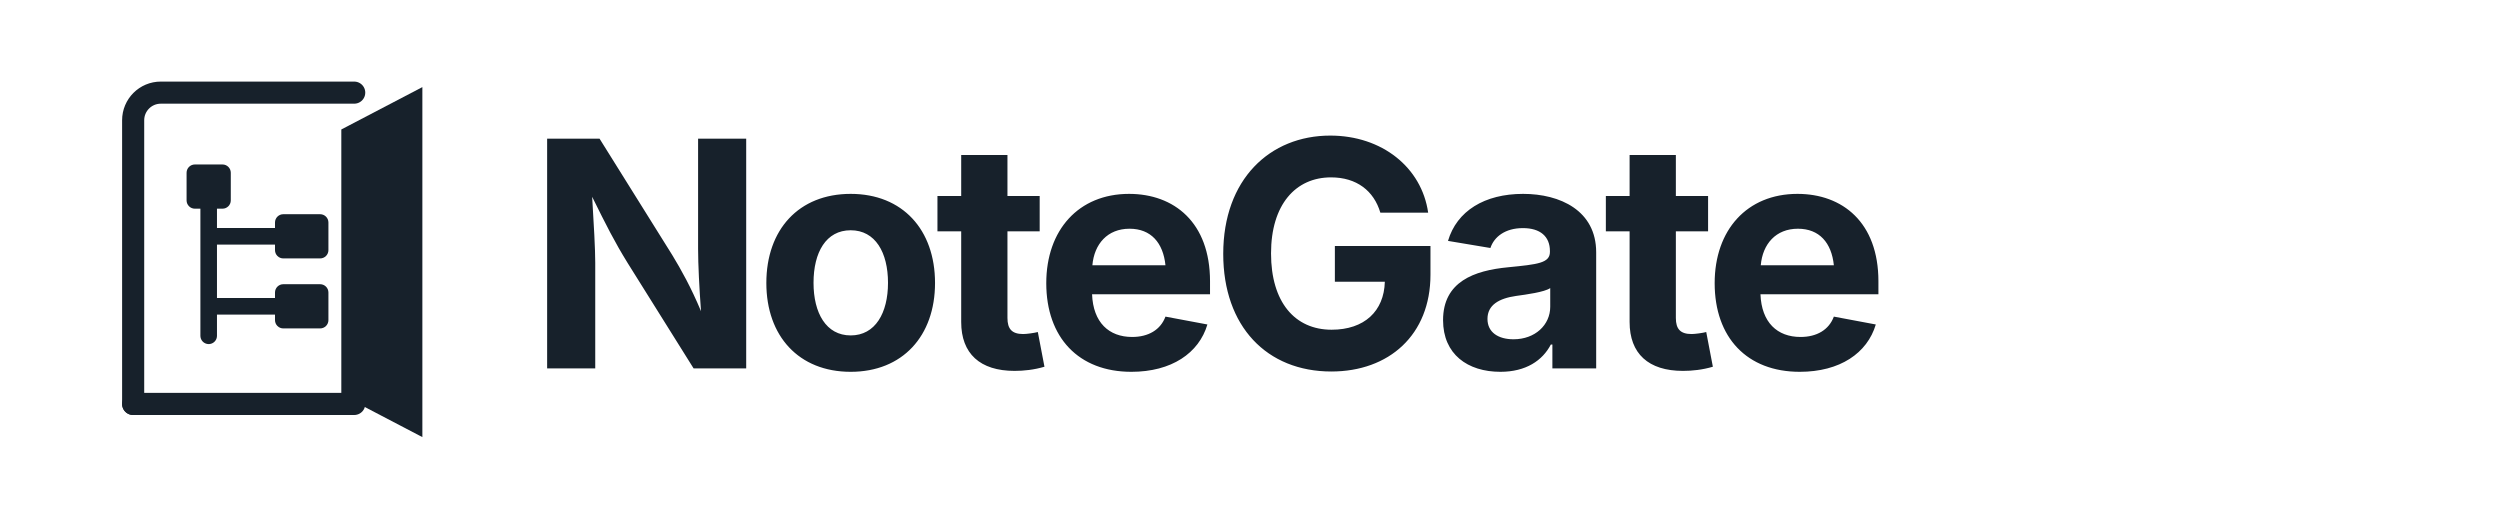
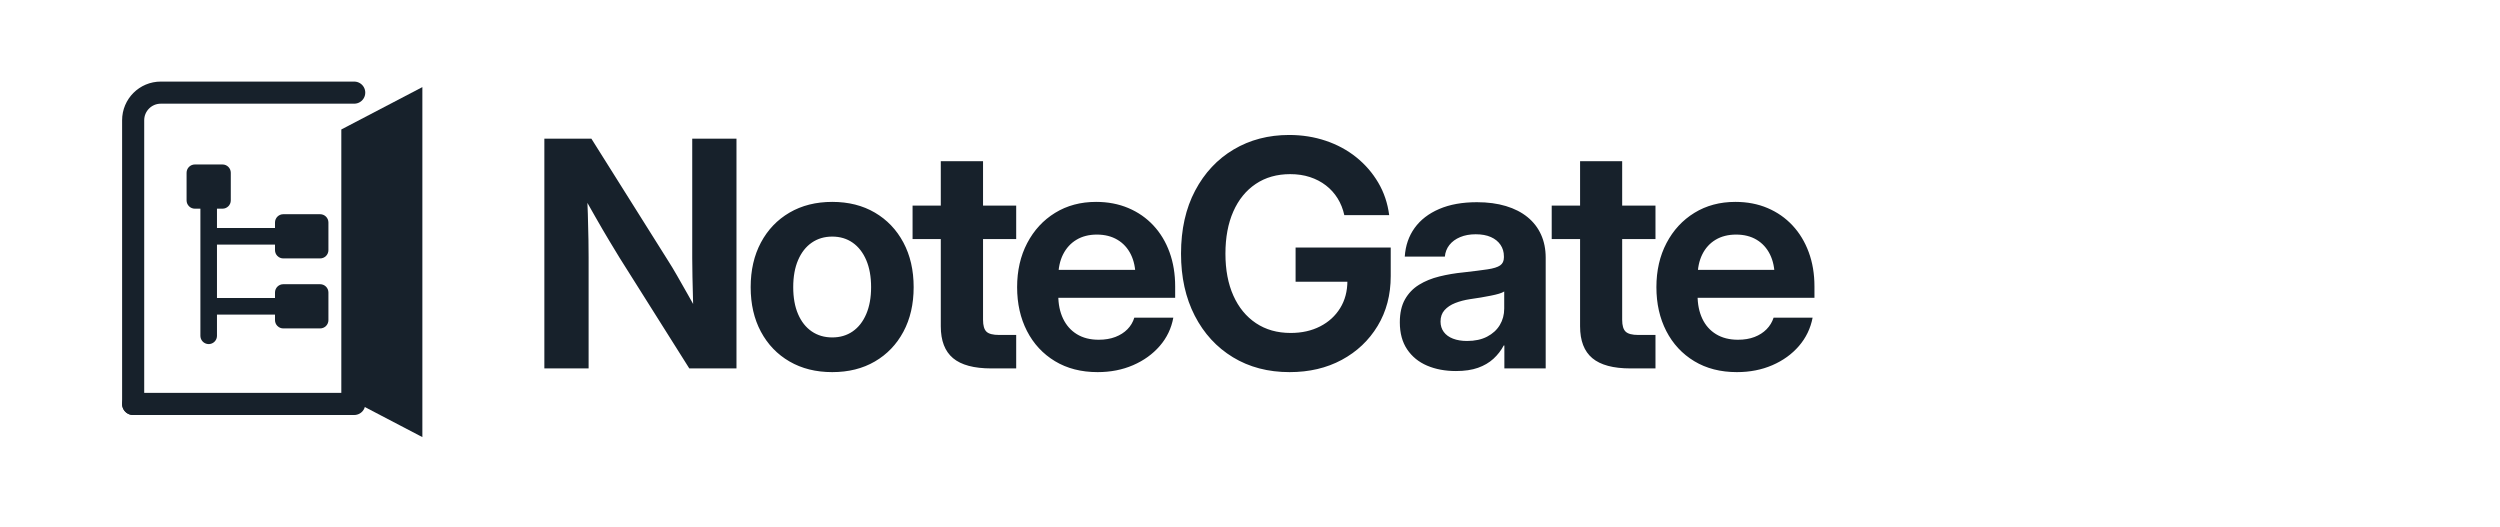
<svg xmlns="http://www.w3.org/2000/svg" viewBox="0 0 760 160" role="img" aria-label="NoteGate">
  <g transform="translate(8 8) scale(.28)" fill="none" stroke="#17212b" stroke-linecap="round" stroke-linejoin="round">
    <path d="M116 410V102a30 30 0 0 1 30-30h210" stroke-width="24" />
    <path d="M116 410h240" stroke-width="24" />
    <path d="M198 176v160M198 228h80M198 304h80" stroke-width="18" />
  </g>
  <g transform="translate(8 8) scale(.28)" fill="#17212b">
    <rect x="174" y="150" width="48" height="48" rx="9" />
    <rect x="270" y="204" width="58" height="48" rx="9" />
    <rect x="270" y="280" width="58" height="48" rx="9" />
    <path d="M342 112 430 66v380l-88-46V112Z" />
  </g>
-   <text x="160" y="112" fill="#17212b" font-family="Inter, ui-sans-serif, system-ui, sans-serif" font-size="96" font-weight="650" letter-spacing="-4">NoteGate</text>
+   <path d="M117 0V1490H422L923 693Q945 659 978.0 601.5Q1011 544 1048.5 477.5Q1086 411 1120 350L1088 278Q1084 343 1081.5 428.5Q1079 514 1077.5 593.0Q1076 672 1076 715V1490H1363V0H1057L604 719Q579 760 538.0 828.0Q497 896 447.0 984.0Q397 1072 341 1171L390 1208Q396 1097 399.0 1001.0Q402 905 403.0 833.0Q404 761 404 720V0ZM1984 -24Q1826 -24 1707.0 45.0Q1588 114 1521.5 238.0Q1455 362 1455 527Q1455 692 1521.5 816.5Q1588 941 1707.0 1010.5Q1826 1080 1984 1080Q2142 1080 2260.5 1010.5Q2379 941 2445.5 816.5Q2512 692 2512 527Q2512 362 2445.5 238.0Q2379 114 2260.5 45.0Q2142 -24 1984 -24ZM1984 201Q2060 201 2116.5 240.0Q2173 279 2204.5 352.5Q2236 426 2236 527Q2236 629 2204.5 702.5Q2173 776 2116.5 815.5Q2060 855 1984 855Q1908 855 1851.0 815.5Q1794 776 1762.5 702.5Q1731 629 1731 527Q1731 425 1762.5 352.0Q1794 279 1851.0 240.0Q1908 201 1984 201ZM3177 1056V839H2505V1056ZM2688 1344H2962V315Q2962 260 2984.0 238.5Q3006 217 3067 217Q3092 217 3125.0 217.0Q3158 217 3177 217V0Q3151 0 3106.0 0.0Q3061 0 3016 0Q2847 0 2767.5 66.5Q2688 133 2688 273ZM3705 -24Q3546 -24 3428.5 47.0Q3311 118 3247.0 242.5Q3183 367 3183 527Q3183 688 3248.5 813.0Q3314 938 3429.5 1009.0Q3545 1080 3695 1080Q3810 1080 3904.5 1040.0Q3999 1000 4067.0 927.0Q4135 854 4171.5 753.5Q4208 653 4208 532V458H3286V639H4074L3951 593Q3951 678 3920.5 739.5Q3890 801 3833.5 834.5Q3777 868 3700 868Q3624 868 3568.0 834.5Q3512 801 3481.0 739.5Q3450 678 3450 593V474Q3450 388 3481.0 323.0Q3512 258 3570.5 222.0Q3629 186 3712 186Q3773 186 3820.0 204.0Q3867 222 3898.5 254.0Q3930 286 3943 329H4196Q4177 225 4108.0 145.5Q4039 66 3935.0 21.0Q3831 -24 3705 -24ZM4950 -24Q4741 -24 4582.5 72.5Q4424 169 4335.0 342.0Q4246 515 4246 744Q4246 980 4337.5 1153.0Q4429 1326 4587.5 1420.0Q4746 1514 4947 1514Q5073 1514 5184.5 1476.5Q5296 1439 5382.5 1369.5Q5469 1300 5525.0 1205.0Q5581 1110 5596 994H5305Q5292 1054 5261.5 1103.0Q5231 1152 5185.5 1187.0Q5140 1222 5082.0 1241.0Q5024 1260 4954 1260Q4825 1260 4730.5 1196.5Q4636 1133 4585.0 1017.5Q4534 902 4534 744Q4534 587 4585.5 472.0Q4637 357 4732.0 293.5Q4827 230 4957 230Q5065 230 5148.0 272.5Q5231 315 5278.0 391.0Q5325 467 5325 568L5396 562H4989V784H5606V599Q5606 416 5521.0 275.5Q5436 135 5288.5 55.5Q5141 -24 4950 -24ZM6029 -17Q5924 -17 5842.0 18.0Q5760 53 5712.5 123.5Q5665 194 5665 299Q5665 389 5698.5 448.0Q5732 507 5789.5 542.5Q5847 578 5922.0 596.5Q5997 615 6079 623Q6176 634 6233.5 642.5Q6291 651 6315.5 668.0Q6340 685 6340 720V727Q6340 769 6318.0 801.5Q6296 834 6255.5 852.0Q6215 870 6157 870Q6100 870 6056.0 851.5Q6012 833 5986.5 800.5Q5961 768 5957 725H5697Q5704 832 5761.0 911.0Q5818 990 5920.5 1034.0Q6023 1078 6165 1078Q6270 1078 6353.0 1053.0Q6436 1028 6493.5 981.0Q6551 934 6581.0 867.5Q6611 801 6611 718V0H6343V149H6339Q6313 100 6272.0 62.5Q6231 25 6172.0 4.0Q6113 -17 6029 -17ZM6101 178Q6177 178 6231.0 206.0Q6285 234 6313.5 281.5Q6342 329 6342 388V499Q6330 491 6308.0 484.5Q6286 478 6256.0 472.0Q6226 466 6191.0 460.0Q6156 454 6119 449Q6067 441 6024.0 424.0Q5981 407 5955.0 378.0Q5929 349 5929 304Q5929 265 5950.0 236.5Q5971 208 6010.0 193.0Q6049 178 6101 178ZM7323 1056V839H6650V1056ZM6834 1344H7107V315Q7107 260 7129.5 238.5Q7152 217 7212 217Q7237 217 7270.5 217.0Q7304 217 7323 217V0Q7297 0 7251.5 0.0Q7206 0 7161 0Q6993 0 6913.5 66.5Q6834 133 6834 273ZM7851 -24Q7692 -24 7574.5 47.0Q7457 118 7393.0 242.5Q7329 367 7329 527Q7329 688 7394.5 813.0Q7460 938 7575.5 1009.0Q7691 1080 7841 1080Q7956 1080 8050.0 1040.0Q8144 1000 8212.0 927.0Q8280 854 8317.0 753.5Q8354 653 8354 532V458H7432V639H8219L8096 593Q8096 678 8065.5 739.5Q8035 801 7979.0 834.5Q7923 868 7846 868Q7769 868 7713.0 834.5Q7657 801 7626.5 739.5Q7596 678 7596 593V474Q7596 388 7626.5 323.0Q7657 258 7716.0 222.0Q7775 186 7858 186Q7919 186 7965.5 204.0Q8012 222 8043.5 254.0Q8075 286 8089 329H8342Q8322 225 8253.5 145.5Q8185 66 8081.0 21.0Q7977 -24 7851 -24Z" fill="#17212b" transform="translate(160 112) scale(.046875 -.046875)" />
</svg>
